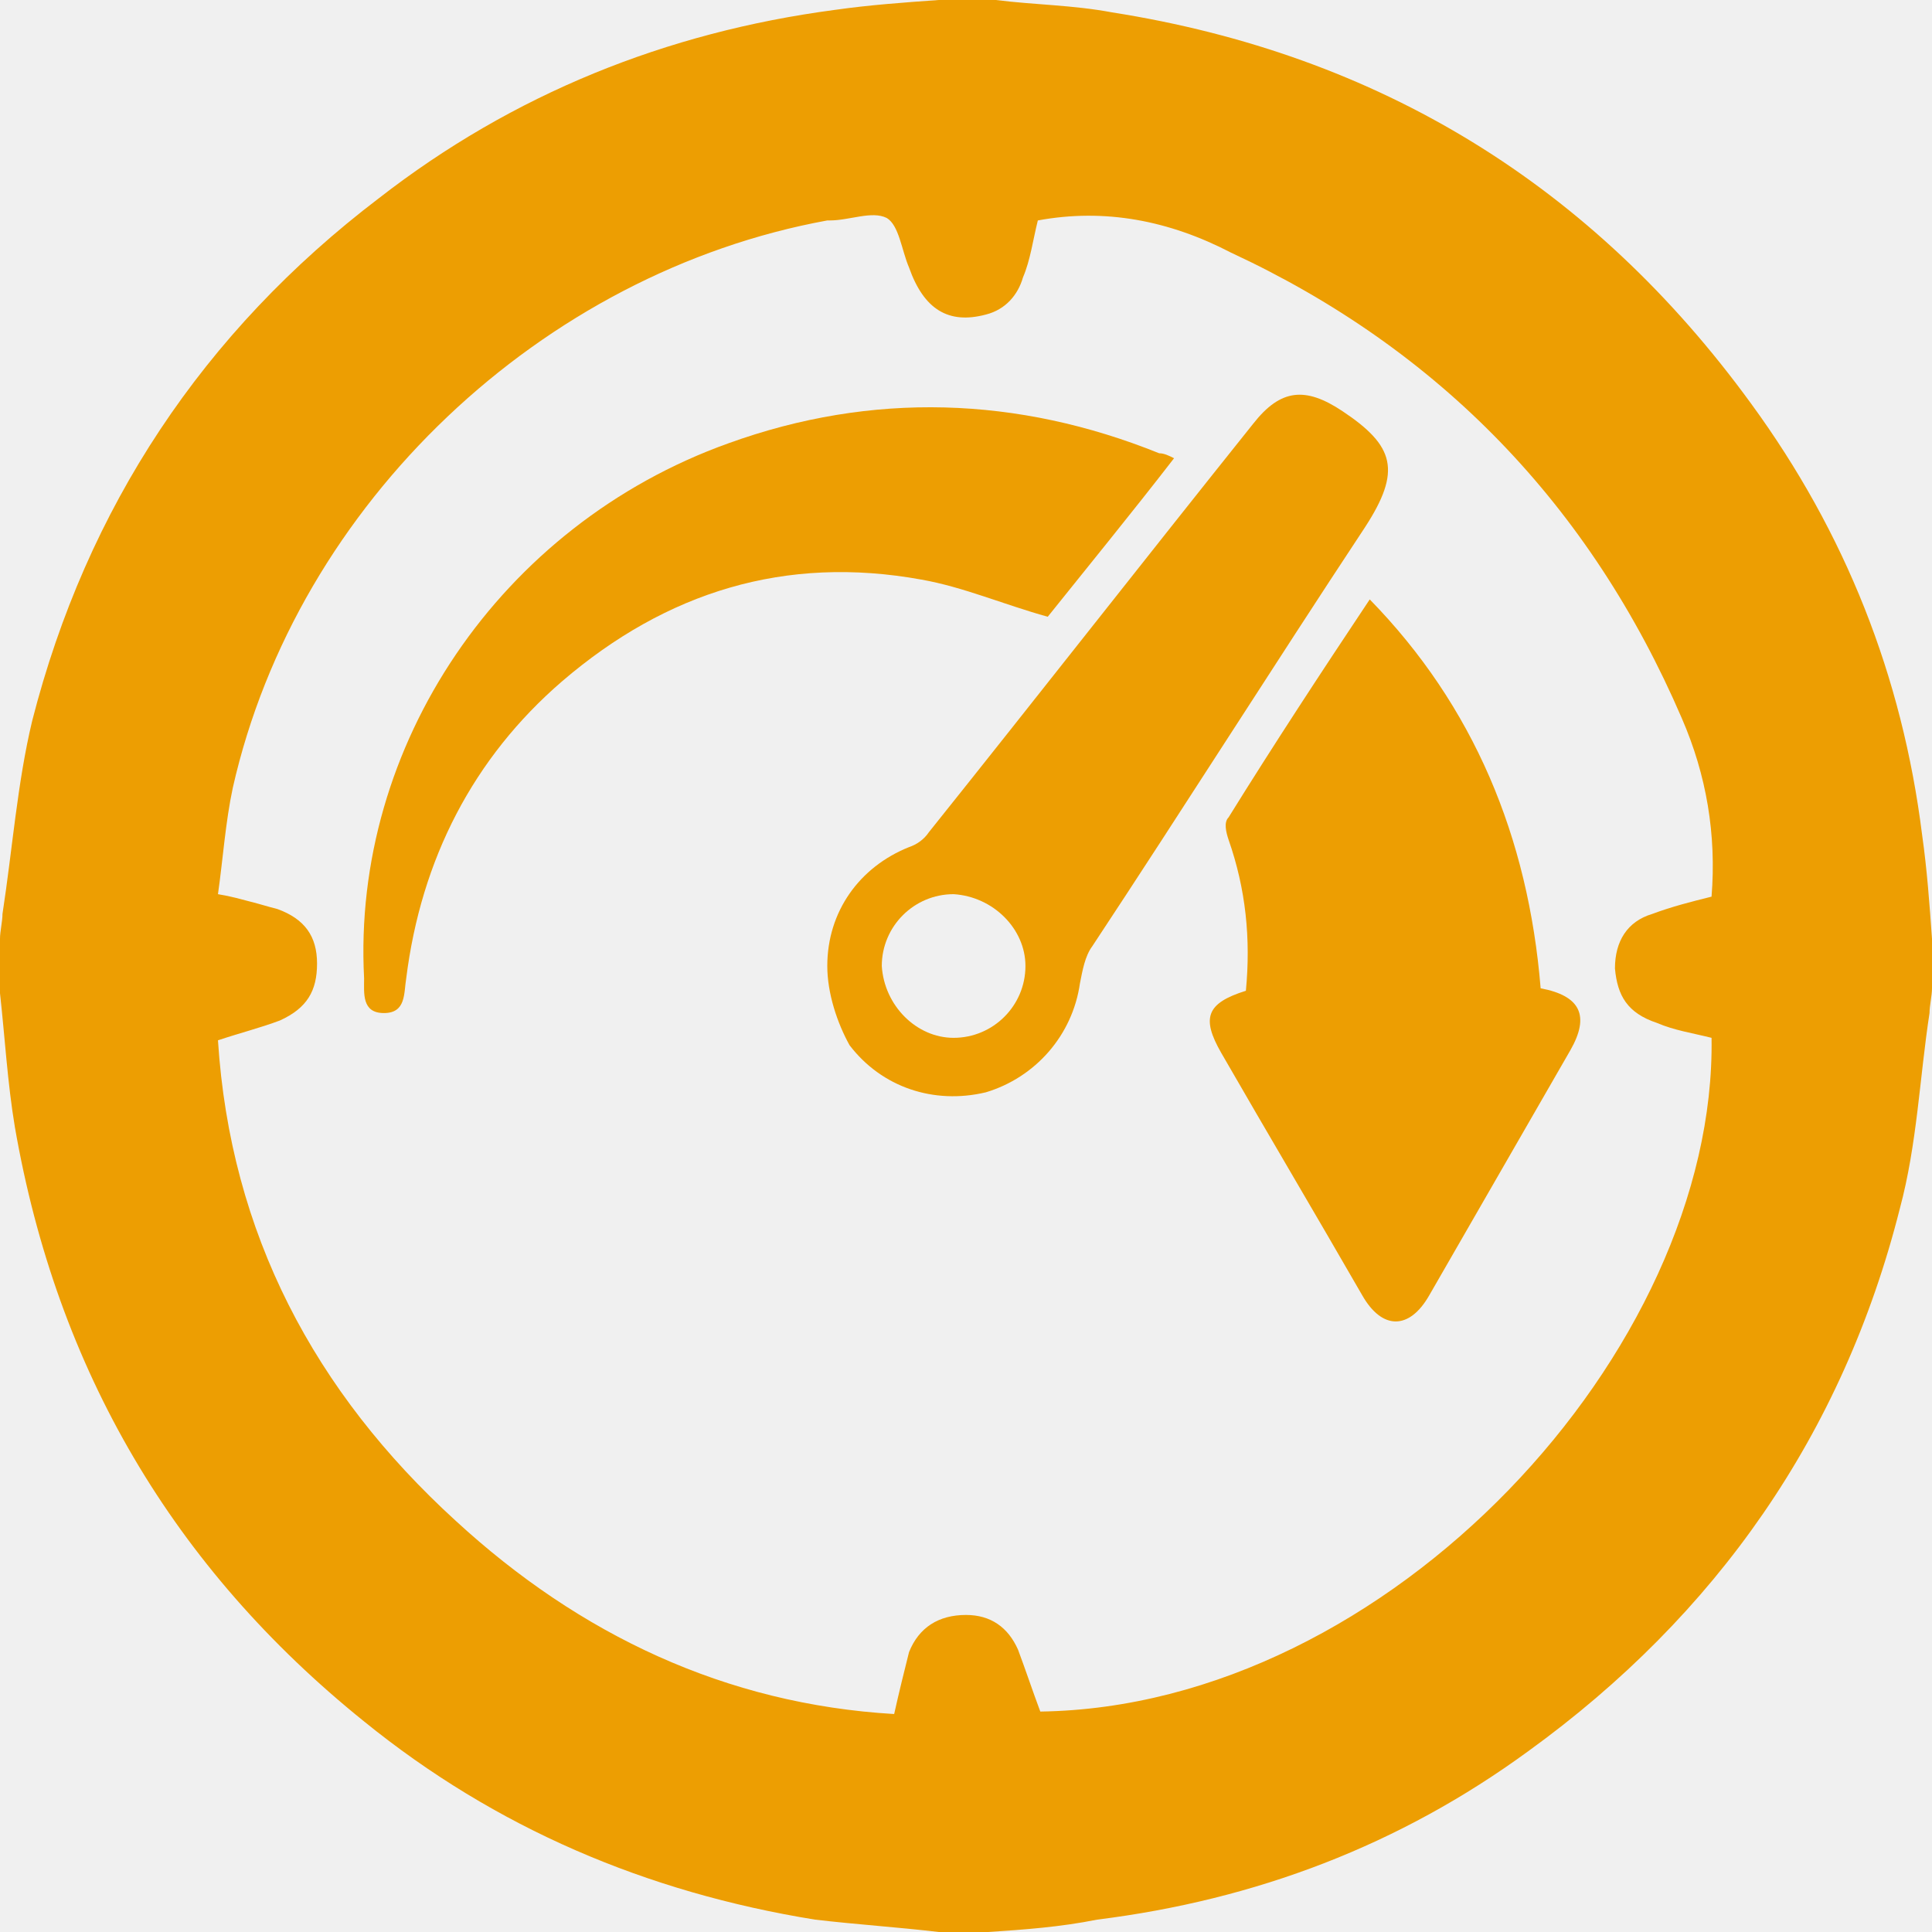
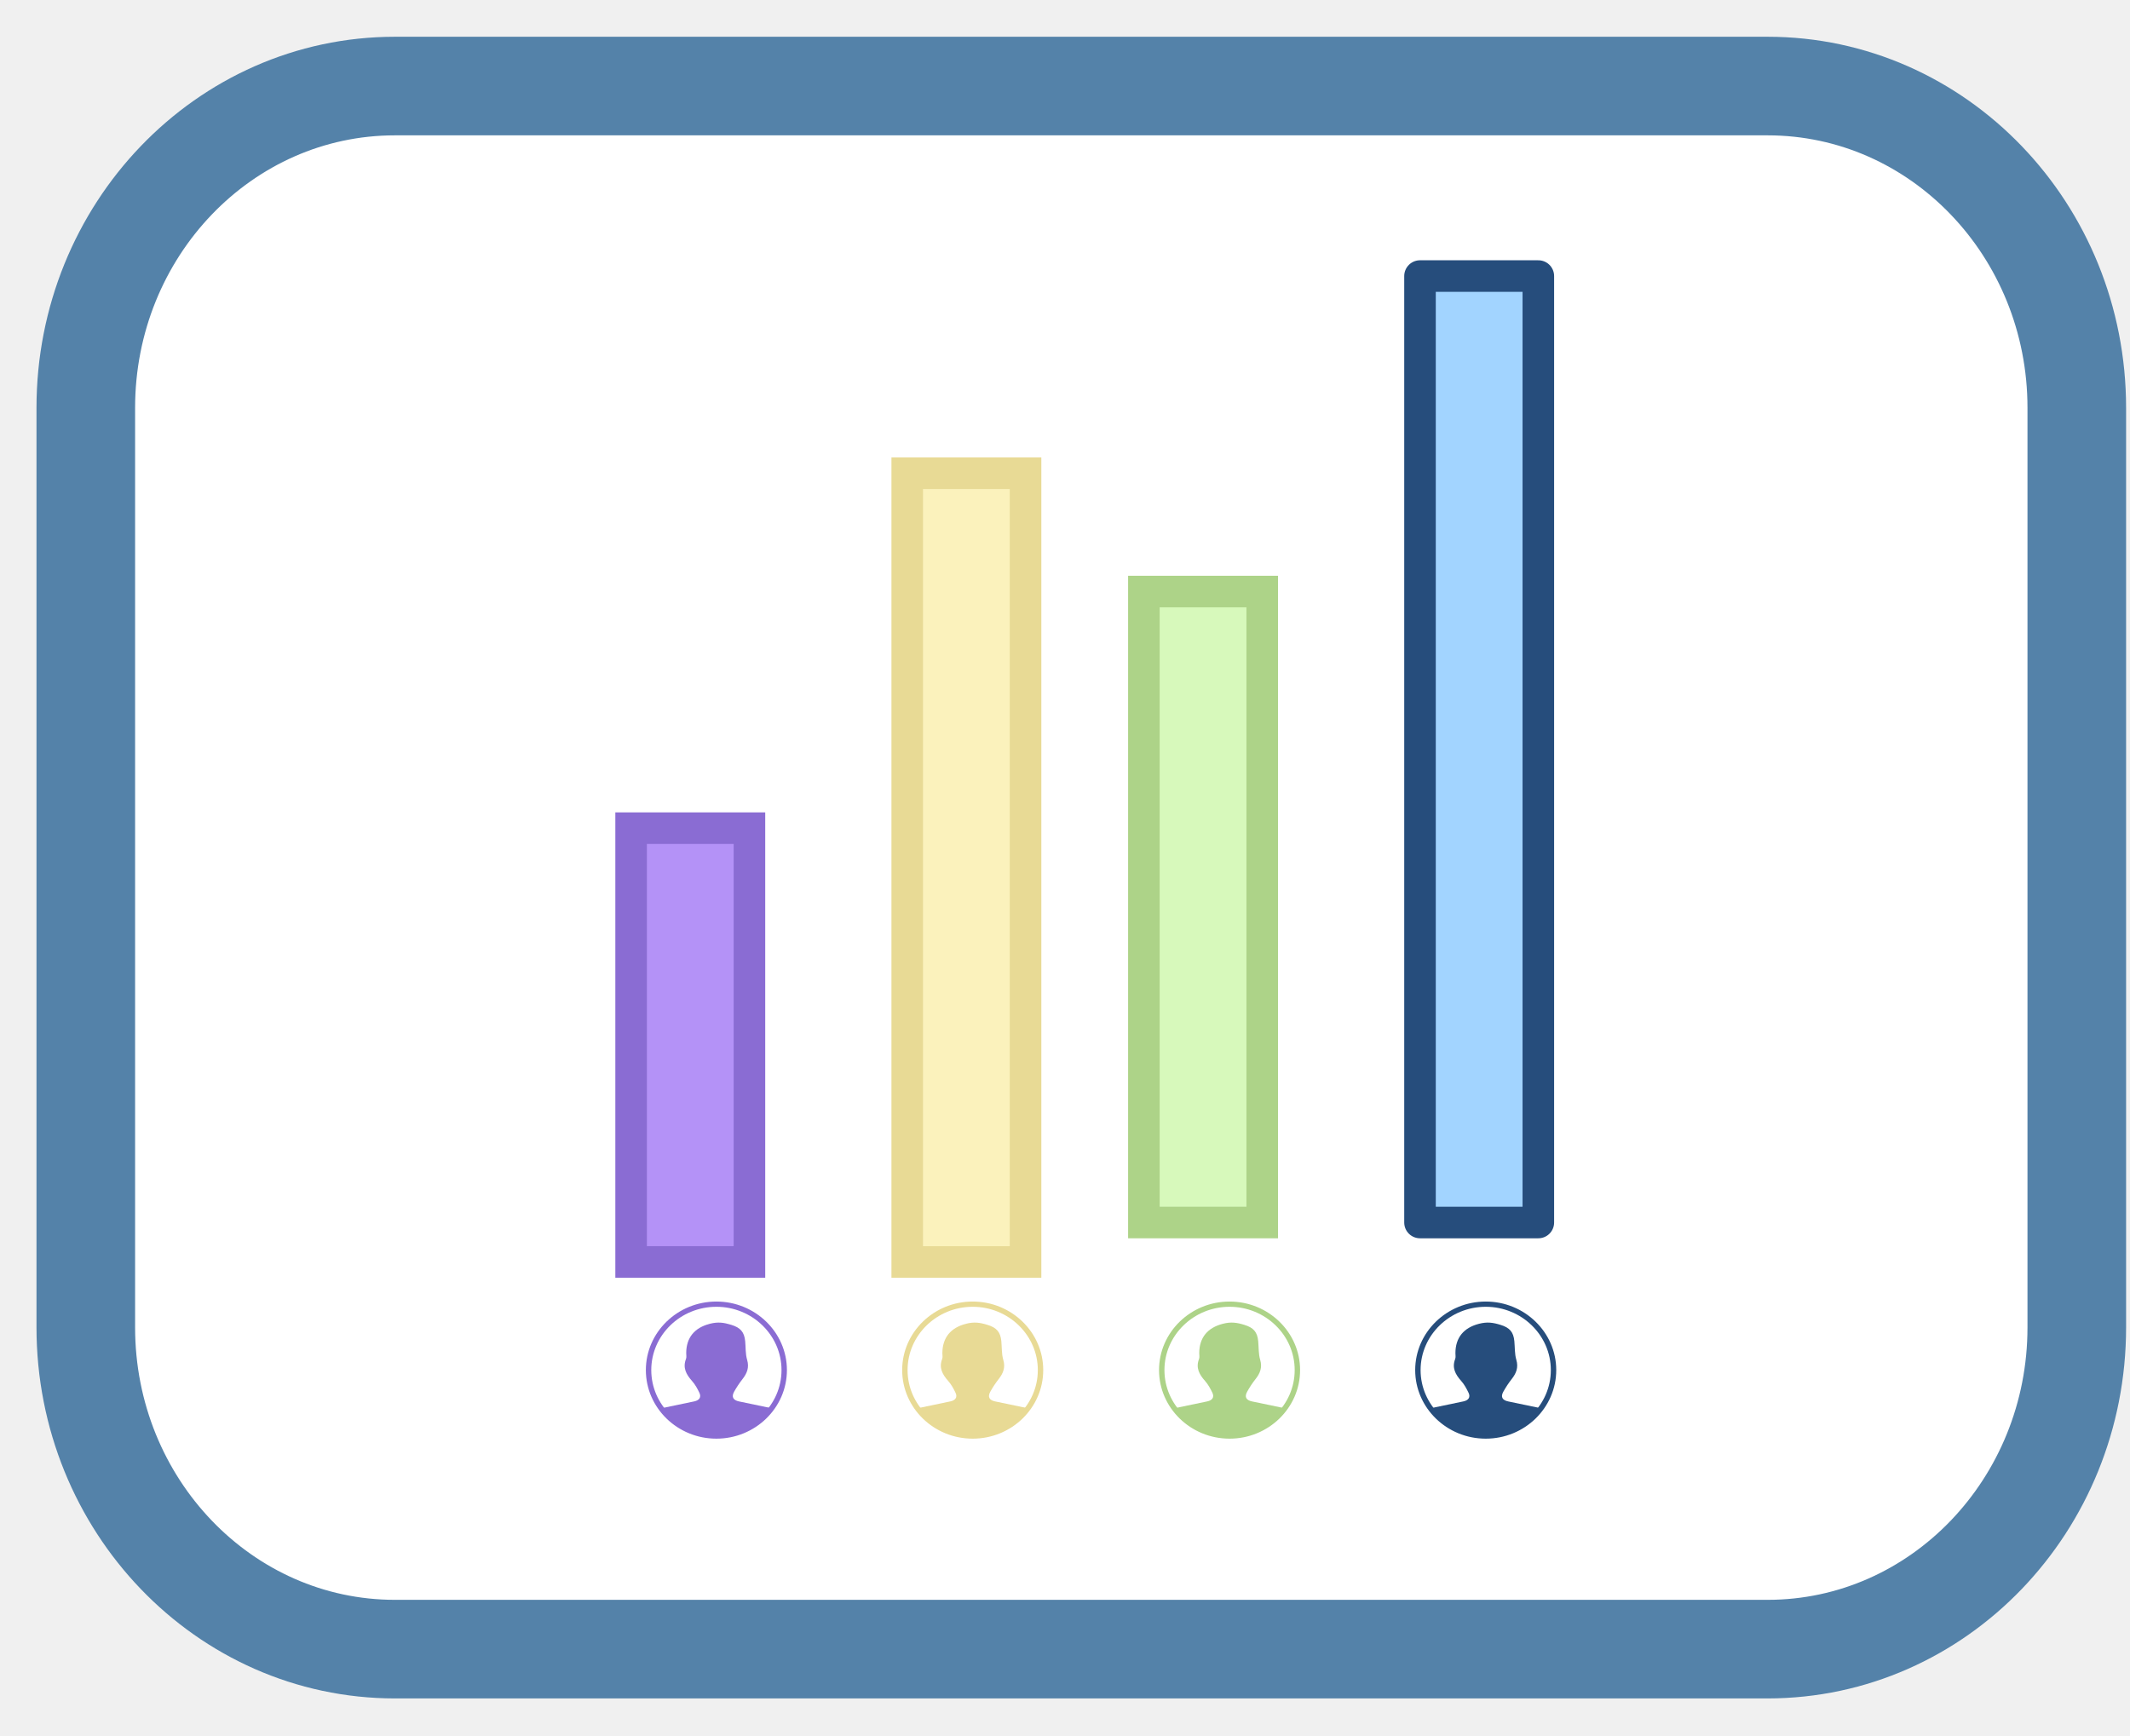
- <svg xmlns="http://www.w3.org/2000/svg" version="1.1" id="Layer_1" x="0px" y="0px" viewBox="0 0 78 78" style="enable-background:new 0 0 78 78;" xml:space="preserve">
-   <style type="text/css">
- 	.st0{fill:#ED9E02;}
- </style>
-   <g id="XMLID_80_">
-     <path id="XMLID_178_" class="st0" d="M39.9,78c-0.7,0-1.3,0-2,0c-1.7-0.2-3.3-0.3-5-0.5c-6.8-1.1-12.9-3.7-18.2-8   C7,63.3,2.3,55.3,0.6,45.5c-0.3-1.8-0.4-3.6-0.6-5.4c0-0.7,0-1.4,0-2.2c0-0.3,0.1-0.7,0.1-1c0.4-2.6,0.6-5.3,1.2-7.8   c2.2-8.6,6.9-15.7,14-21.1c5.4-4.2,11.6-6.7,18.4-7.6c1.4-0.2,2.8-0.3,4.2-0.4c0.8,0,1.5,0,2.3,0c1.6,0.2,3.1,0.2,4.7,0.5   c10.8,1.7,19.4,7,25.8,15.8c3.8,5.2,6.1,11,6.9,17.4c0.2,1.4,0.3,2.8,0.4,4.2c0,0.7,0,1.3,0,2c0,0.3-0.1,0.7-0.1,1   c-0.4,2.6-0.5,5.3-1.2,7.9c-2.3,9.1-7.4,16.4-15,21.9c-5.2,3.8-11,6-17.4,6.8C42.8,77.8,41.4,77.9,39.9,78z M41.9,8.9   c-0.2,0.8-0.3,1.6-0.6,2.3c-0.2,0.7-0.7,1.3-1.5,1.5c-1.5,0.4-2.5-0.2-3.1-1.9c-0.3-0.7-0.4-1.7-0.9-2c-0.6-0.3-1.5,0.1-2.3,0.1   c0,0-0.1,0-0.1,0C21.9,11,12,20.3,9.4,31.8c-0.3,1.4-0.4,2.9-0.6,4.3c0.6,0.1,0.9,0.2,1.3,0.3c0.4,0.1,0.7,0.2,1.1,0.3   c1.1,0.4,1.6,1.1,1.6,2.2c0,1.1-0.4,1.8-1.5,2.3c-0.8,0.3-1.6,0.5-2.5,0.8c0.5,7.8,3.9,14.2,9.6,19.4c5,4.6,10.9,7.4,17.7,7.8   c0.2-0.9,0.4-1.7,0.6-2.5c0.4-1,1.2-1.5,2.3-1.5c1,0,1.7,0.5,2.1,1.4c0.3,0.8,0.6,1.7,0.9,2.5c14.1-0.2,27.3-14.6,27.1-27.2   c-0.8-0.2-1.5-0.3-2.2-0.6c-1.2-0.4-1.6-1.1-1.7-2.2c0-1.1,0.5-1.9,1.5-2.2c0.8-0.3,1.6-0.5,2.4-0.7c0.2-2.5-0.2-4.9-1.2-7.2   c-3.7-8.6-9.8-14.9-18.2-18.8C47.2,8.9,44.6,8.4,41.9,8.9z" />
-     <path id="XMLID_168_" class="st0" d="M62.2,39.9c1.6,0.3,2,1.1,1.2,2.5c-1.9,3.3-3.8,6.6-5.7,9.9c-0.8,1.4-1.9,1.4-2.7,0   c-1.9-3.3-3.8-6.5-5.7-9.8c-0.8-1.4-0.6-2,1-2.5c0.2-2.1,0-4.1-0.7-6.1c-0.1-0.3-0.2-0.7,0-0.9c1.8-2.9,3.7-5.8,5.7-8.8   C59.5,28.5,61.7,33.8,62.2,39.9z" />
-     <path id="XMLID_165_" class="st0" d="M33.4,39c0-2.2,1.3-4,3.3-4.8c0.3-0.1,0.6-0.3,0.8-0.6c4.4-5.5,8.7-11,13.1-16.5   c1.1-1.4,2.1-1.5,3.6-0.5c2.1,1.4,2.4,2.4,0.9,4.7c-3.7,5.6-7.3,11.3-11,16.9c-0.3,0.4-0.4,1-0.5,1.5c-0.3,2.1-1.8,3.8-3.8,4.4   c-2.1,0.5-4.2-0.2-5.5-1.9C33.8,41.3,33.4,40.1,33.4,39z M38.5,41.9c1.6,0,2.9-1.3,2.9-2.9c0-1.5-1.3-2.8-2.9-2.9   c-1.6,0-2.9,1.3-2.9,2.9C35.7,40.6,37,41.9,38.5,41.9z" />
-     <path id="XMLID_164_" class="st0" d="M47.4,18.5c-1.7,2.2-3.5,4.4-5.1,6.4c-1.8-0.5-3.4-1.2-5.1-1.5c-5.5-1-10.3,0.5-14.5,4.1   c-3.6,3.1-5.7,7.2-6.3,12c-0.1,0.6,0,1.4-0.9,1.4c-0.9,0-0.8-0.8-0.8-1.4c-0.5-9.4,5.5-18.3,14.7-21.6c5.8-2.1,11.7-1.9,17.4,0.4   C47,18.3,47.2,18.4,47.4,18.5z" />
+ <svg xmlns="http://www.w3.org/2000/svg" width="54px" height="44px" viewBox="0 0 54 44" version="1.1">
+   <g id="Page-1" stroke="none" stroke-width="1" fill="none" fill-rule="evenodd">
+     <g id="01-Report-page-overview" transform="translate(-284, -373)">
+       <g id="Group-31" transform="translate(286, 375)">
+         <g id="Group-5">
+           <path d="M42.812,39.818 L8.013,39.818 C3.684,39.818 0.175,36.164 0.175,31.658 L0.175,8.343 C0.175,3.835 3.684,0.182 8.013,0.182 L42.812,0.182 C47.141,0.182 50.651,3.835 50.651,8.343 L50.651,31.658 C50.651,36.164 47.141,39.818 42.812,39.818" id="Fill-1" fill="#FFFFFF" />
+           <path d="M42.812,39.818 L8.013,39.818 C3.684,39.818 0.175,36.164 0.175,31.658 L0.175,8.343 C0.175,3.835 3.684,0.182 8.013,0.182 L42.812,0.182 C47.141,0.182 50.651,3.835 50.651,8.343 L50.651,31.658 C50.651,36.164 47.141,39.818 42.812,39.818 Z" id="Stroke-3" stroke="#5482A9" stroke-width="2.5" stroke-linecap="round" stroke-linejoin="round" />
+         </g>
+         <polygon id="Fill-6" fill="#B492F7" points="14 30 17 30 17 19 14 19" />
+         <polygon id="Stroke-7" stroke="#8A6CD3" stroke-width="0.8" points="14 30 17 30 17 19 14 19" />
+         <polygon id="Fill-8" fill="#FBF2BC" points="21 30 24 30 24 10 21 10" />
+         <polygon id="Stroke-9" stroke="#E8DA95" stroke-width="0.8" points="21 30 24 30 24 10 21 10" />
+         <polygon id="Fill-10" fill="#D7F9BB" points="27 29 30 29 30 13 27 13" />
+         <polygon id="Stroke-11" stroke="#ADD388" stroke-width="0.8" points="27 29 30 29 30 13 27 13" />
+         <polygon id="Fill-12" fill="#A2D4FF" points="34 29 37 29 37 5 34 5" />
+         <polygon id="Stroke-13" stroke="#264D7C" stroke-width="0.8" stroke-linecap="round" stroke-linejoin="round" points="34 29 37 29 37 5 34 5" />
+         <g id="Group-30" transform="translate(14, 31)">
+           <path d="M2.611,2.291 C2.673,2.18 2.744,2.073 2.823,1.972 C2.939,1.824 2.999,1.677 2.941,1.481 C2.897,1.331 2.907,1.167 2.892,1.009 C2.869,0.777 2.773,0.666 2.54,0.595 C2.352,0.537 2.205,0.515 1.999,0.567 C1.607,0.667 1.398,0.919 1.397,1.311 C1.397,1.361 1.409,1.417 1.391,1.46 C1.304,1.685 1.398,1.853 1.544,2.018 C1.623,2.106 1.682,2.213 1.732,2.32 C1.784,2.43 1.729,2.509 1.6,2.536 C1.422,2.573 0.998,2.661 0.78,2.707 C1.081,3.131 1.577,3.41 2.144,3.412 C2.73,3.414 3.245,3.135 3.551,2.707 C3.329,2.661 2.91,2.573 2.737,2.537 C2.586,2.506 2.539,2.422 2.611,2.291" id="Fill-14" fill="#8A6CD3" />
+           <path d="M2.162,0.137 C1.251,0.137 0.511,0.857 0.511,1.742 C0.511,2.627 1.251,3.347 2.162,3.347 C3.072,3.347 3.813,2.627 3.813,1.742 C3.813,0.857 3.072,0.137 2.162,0.137 M2.162,3.481 C1.176,3.481 0.374,2.701 0.374,1.742 C0.374,0.784 1.176,0.004 2.162,0.004 C3.147,0.004 3.95,0.784 3.95,1.742 C3.95,2.701 3.147,3.481 2.162,3.481" id="Fill-16" fill="#8A6CD3" />
+           <path d="M9.106,2.291 C9.167,2.18 9.238,2.073 9.317,1.972 C9.433,1.824 9.494,1.677 9.435,1.481 C9.391,1.331 9.401,1.167 9.386,1.009 C9.363,0.777 9.267,0.666 9.034,0.595 C8.846,0.537 8.699,0.515 8.493,0.567 C8.101,0.667 7.893,0.919 7.891,1.311 C7.891,1.361 7.903,1.417 7.886,1.46 C7.799,1.685 7.893,1.853 8.039,2.018 C8.117,2.106 8.176,2.213 8.226,2.32 C8.278,2.43 8.223,2.509 8.094,2.536 C7.917,2.573 7.492,2.661 7.275,2.707 C7.575,3.131 8.071,3.41 8.638,3.412 C9.224,3.414 9.739,3.135 10.046,2.707 C9.823,2.661 9.404,2.573 9.231,2.537 C9.08,2.506 9.034,2.422 9.106,2.291" id="Fill-18" fill="#E8DA95" />
+           <path d="M8.66,0.137 C7.75,0.137 7.009,0.857 7.009,1.742 C7.009,2.627 7.75,3.347 8.66,3.347 C9.57,3.347 10.311,2.627 10.311,1.742 C10.311,0.857 9.57,0.137 8.66,0.137 M8.66,3.481 C7.674,3.481 6.872,2.701 6.872,1.742 C6.872,0.784 7.674,0.004 8.66,0.004 C9.646,0.004 10.448,0.784 10.448,1.742 C10.448,2.701 9.646,3.481 8.66,3.481" id="Fill-20" fill="#E8DA95" />
+           <path d="M15.618,2.291 C15.679,2.18 15.749,2.073 15.829,1.972 C15.946,1.824 16.006,1.677 15.948,1.481 C15.904,1.331 15.913,1.167 15.898,1.009 C15.876,0.777 15.78,0.666 15.546,0.595 C15.359,0.537 15.211,0.515 15.005,0.567 C14.613,0.667 14.405,0.919 14.403,1.311 C14.403,1.361 14.415,1.417 14.398,1.46 C14.311,1.685 14.404,1.853 14.551,2.018 C14.629,2.106 14.687,2.213 14.738,2.32 C14.789,2.43 14.735,2.509 14.606,2.536 C14.429,2.573 14.004,2.661 13.787,2.707 C14.087,3.131 14.583,3.41 15.149,3.412 C15.736,3.414 16.251,3.135 16.558,2.707 C16.336,2.661 15.916,2.573 15.743,2.537 C15.592,2.506 15.545,2.422 15.618,2.291" id="Fill-22" fill="#ADD388" />
+           <path d="M15.172,0.137 C14.262,0.137 13.521,0.857 13.521,1.742 C13.521,2.627 14.262,3.347 15.172,3.347 C16.082,3.347 16.823,2.627 16.823,1.742 C16.823,0.857 16.082,0.137 15.172,0.137 M15.172,3.481 C14.186,3.481 13.384,2.701 13.384,1.742 C13.384,0.784 14.186,0.004 15.172,0.004 C16.158,0.004 16.96,0.784 16.96,1.742 C16.96,2.701 16.158,3.481 15.172,3.481" id="Fill-24" fill="#ADD388" />
+           <path d="M22.112,2.291 C22.174,2.18 22.244,2.073 22.323,1.972 C22.44,1.824 22.5,1.677 22.442,1.481 C22.398,1.331 22.407,1.167 22.392,1.009 C22.37,0.777 22.274,0.666 22.041,0.595 C21.853,0.537 21.705,0.515 21.5,0.567 C21.107,0.667 20.899,0.919 20.898,1.311 C20.898,1.361 20.909,1.417 20.892,1.46 C20.805,1.685 20.898,1.853 21.045,2.018 C21.123,2.106 21.181,2.213 21.232,2.32 C21.284,2.43 21.229,2.509 21.101,2.536 C20.923,2.573 20.498,2.661 20.281,2.707 C20.581,3.131 21.077,3.41 21.644,3.412 C22.23,3.414 22.746,3.135 23.052,2.707 C22.83,2.661 22.41,2.573 22.237,2.537 C22.087,2.506 22.039,2.422 22.112,2.291" id="Fill-26" fill="#264D7C" />
+           <path d="M21.667,0.137 C20.756,0.137 20.015,0.857 20.015,1.742 C20.015,2.627 20.756,3.347 21.667,3.347 C22.577,3.347 23.317,2.627 23.317,1.742 C23.317,0.857 22.577,0.137 21.667,0.137 M21.667,3.481 C20.681,3.481 19.878,2.701 19.878,1.742 C19.878,0.784 20.681,0.004 21.667,0.004 C22.652,0.004 23.454,0.784 23.454,1.742 C23.454,2.701 22.652,3.481 21.667,3.481" id="Fill-28" fill="#264D7C" />
+         </g>
+       </g>
+     </g>
  </g>
</svg>
